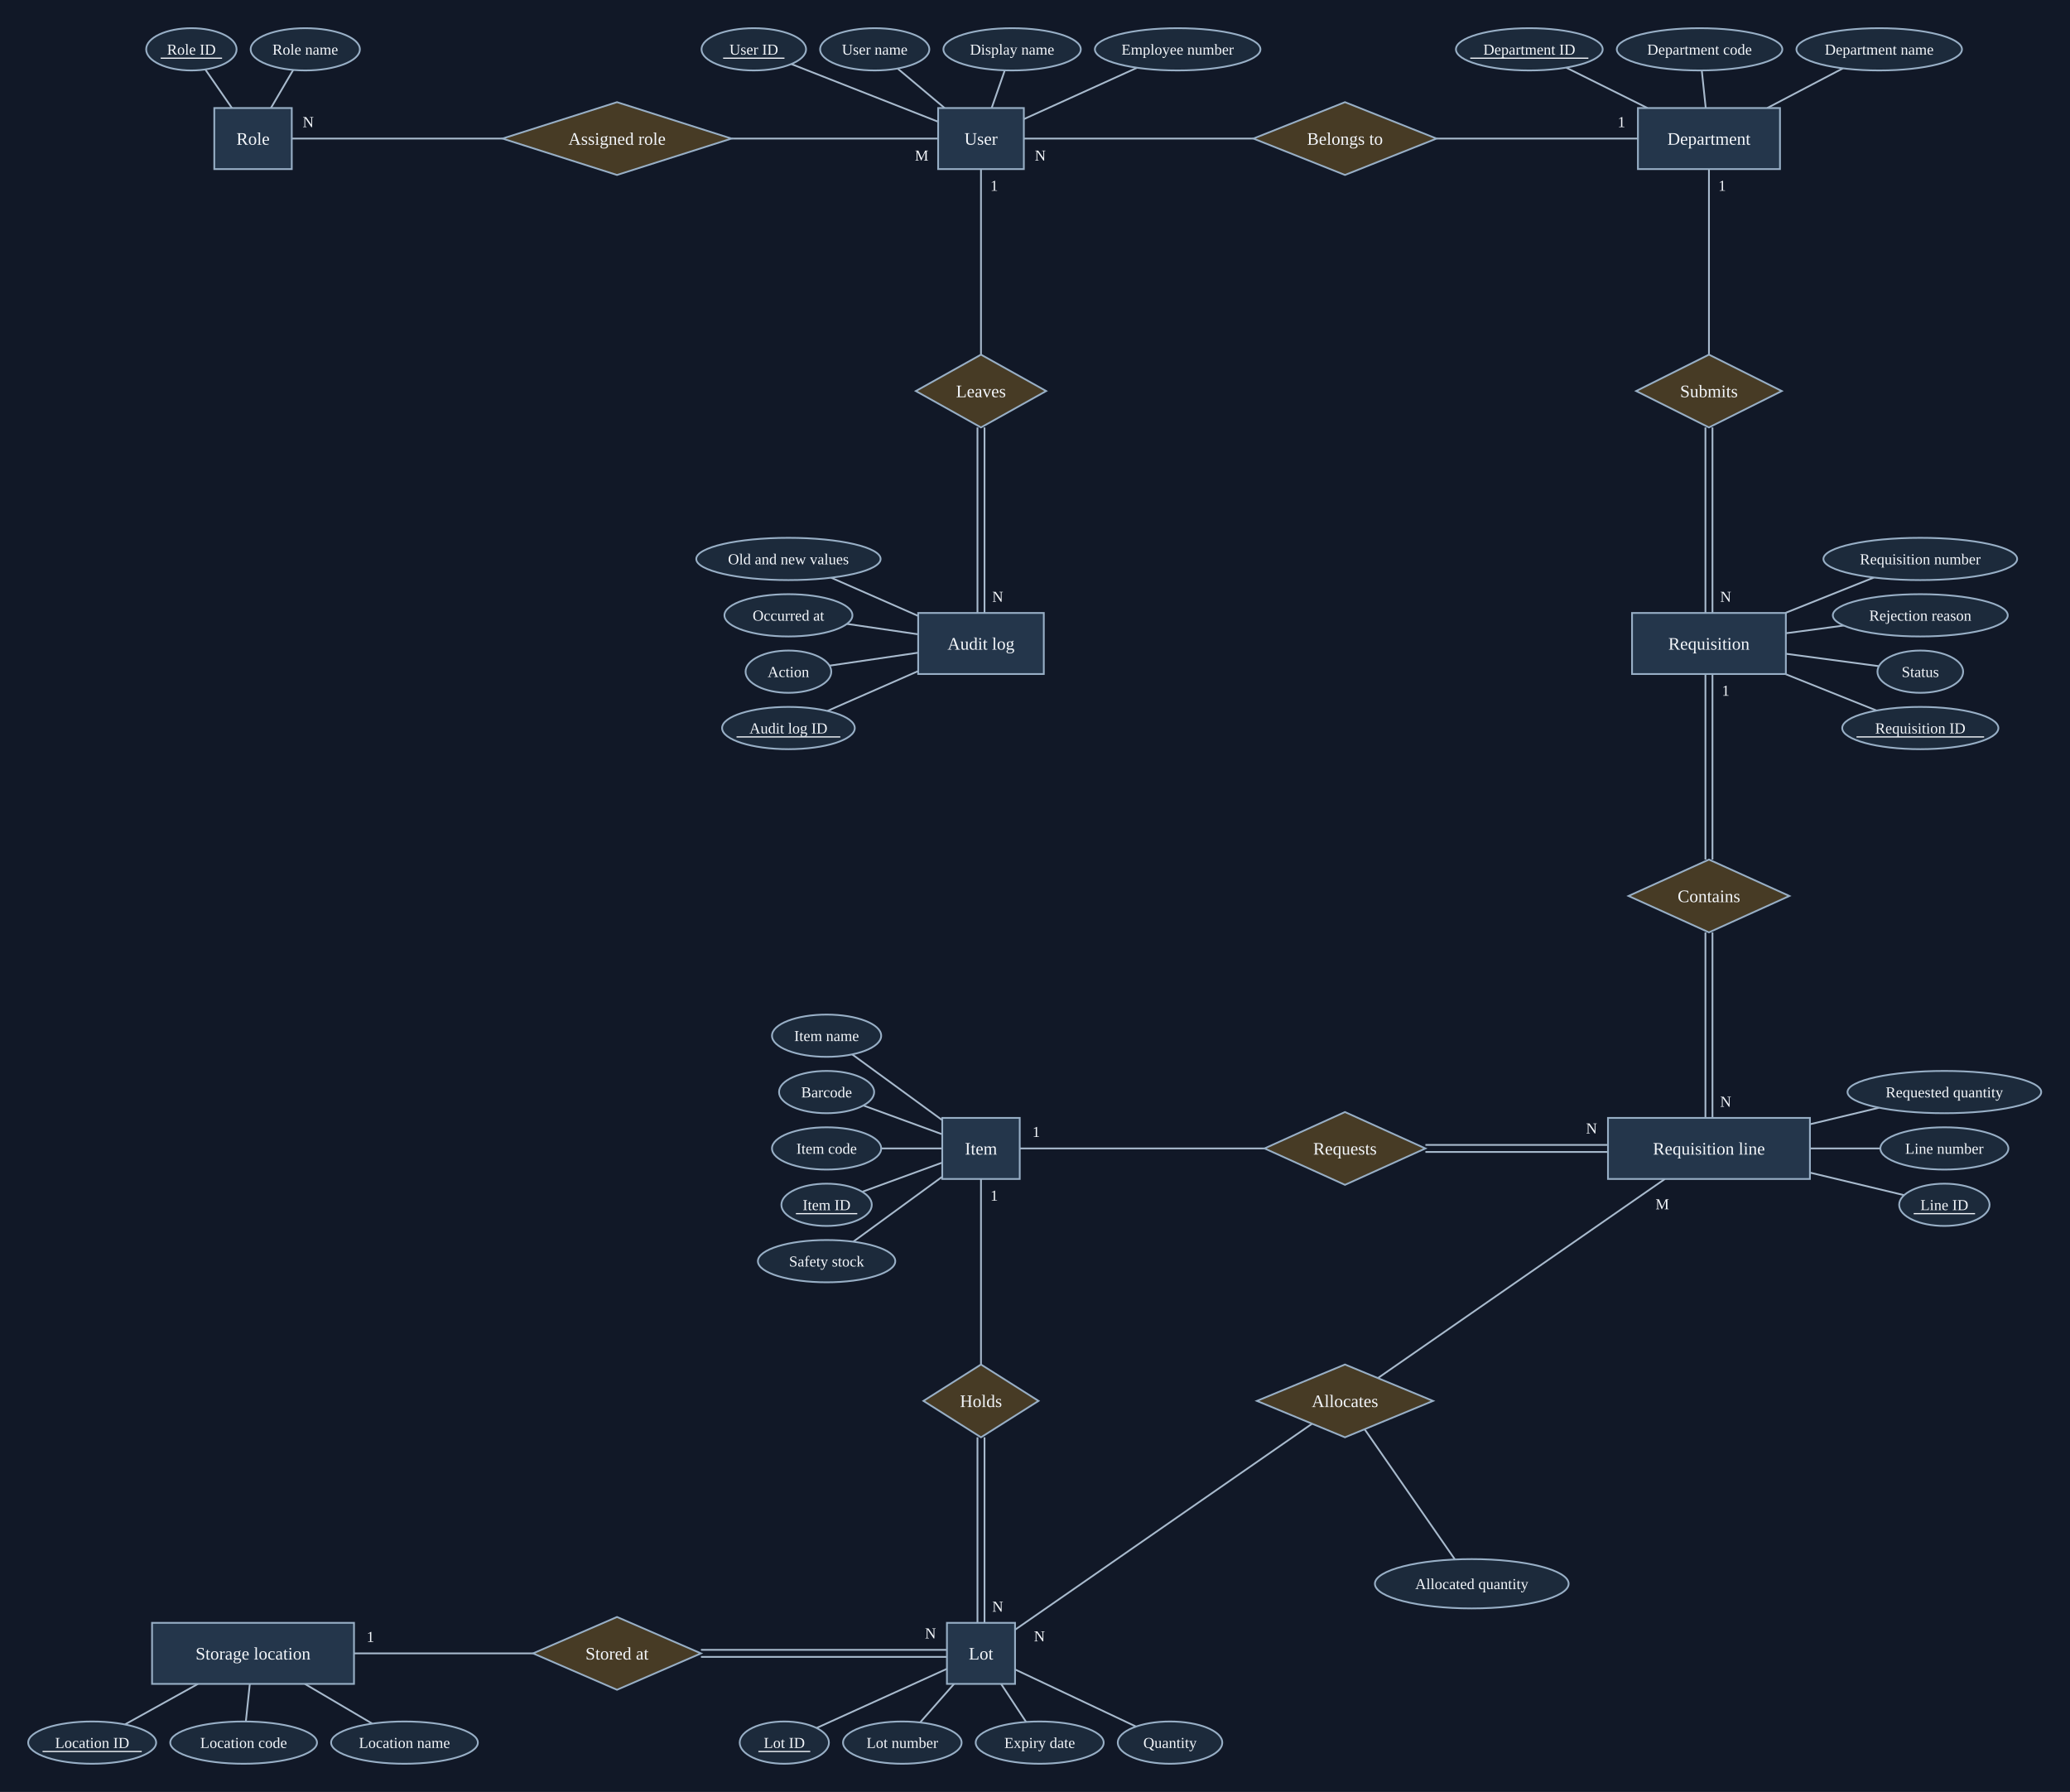
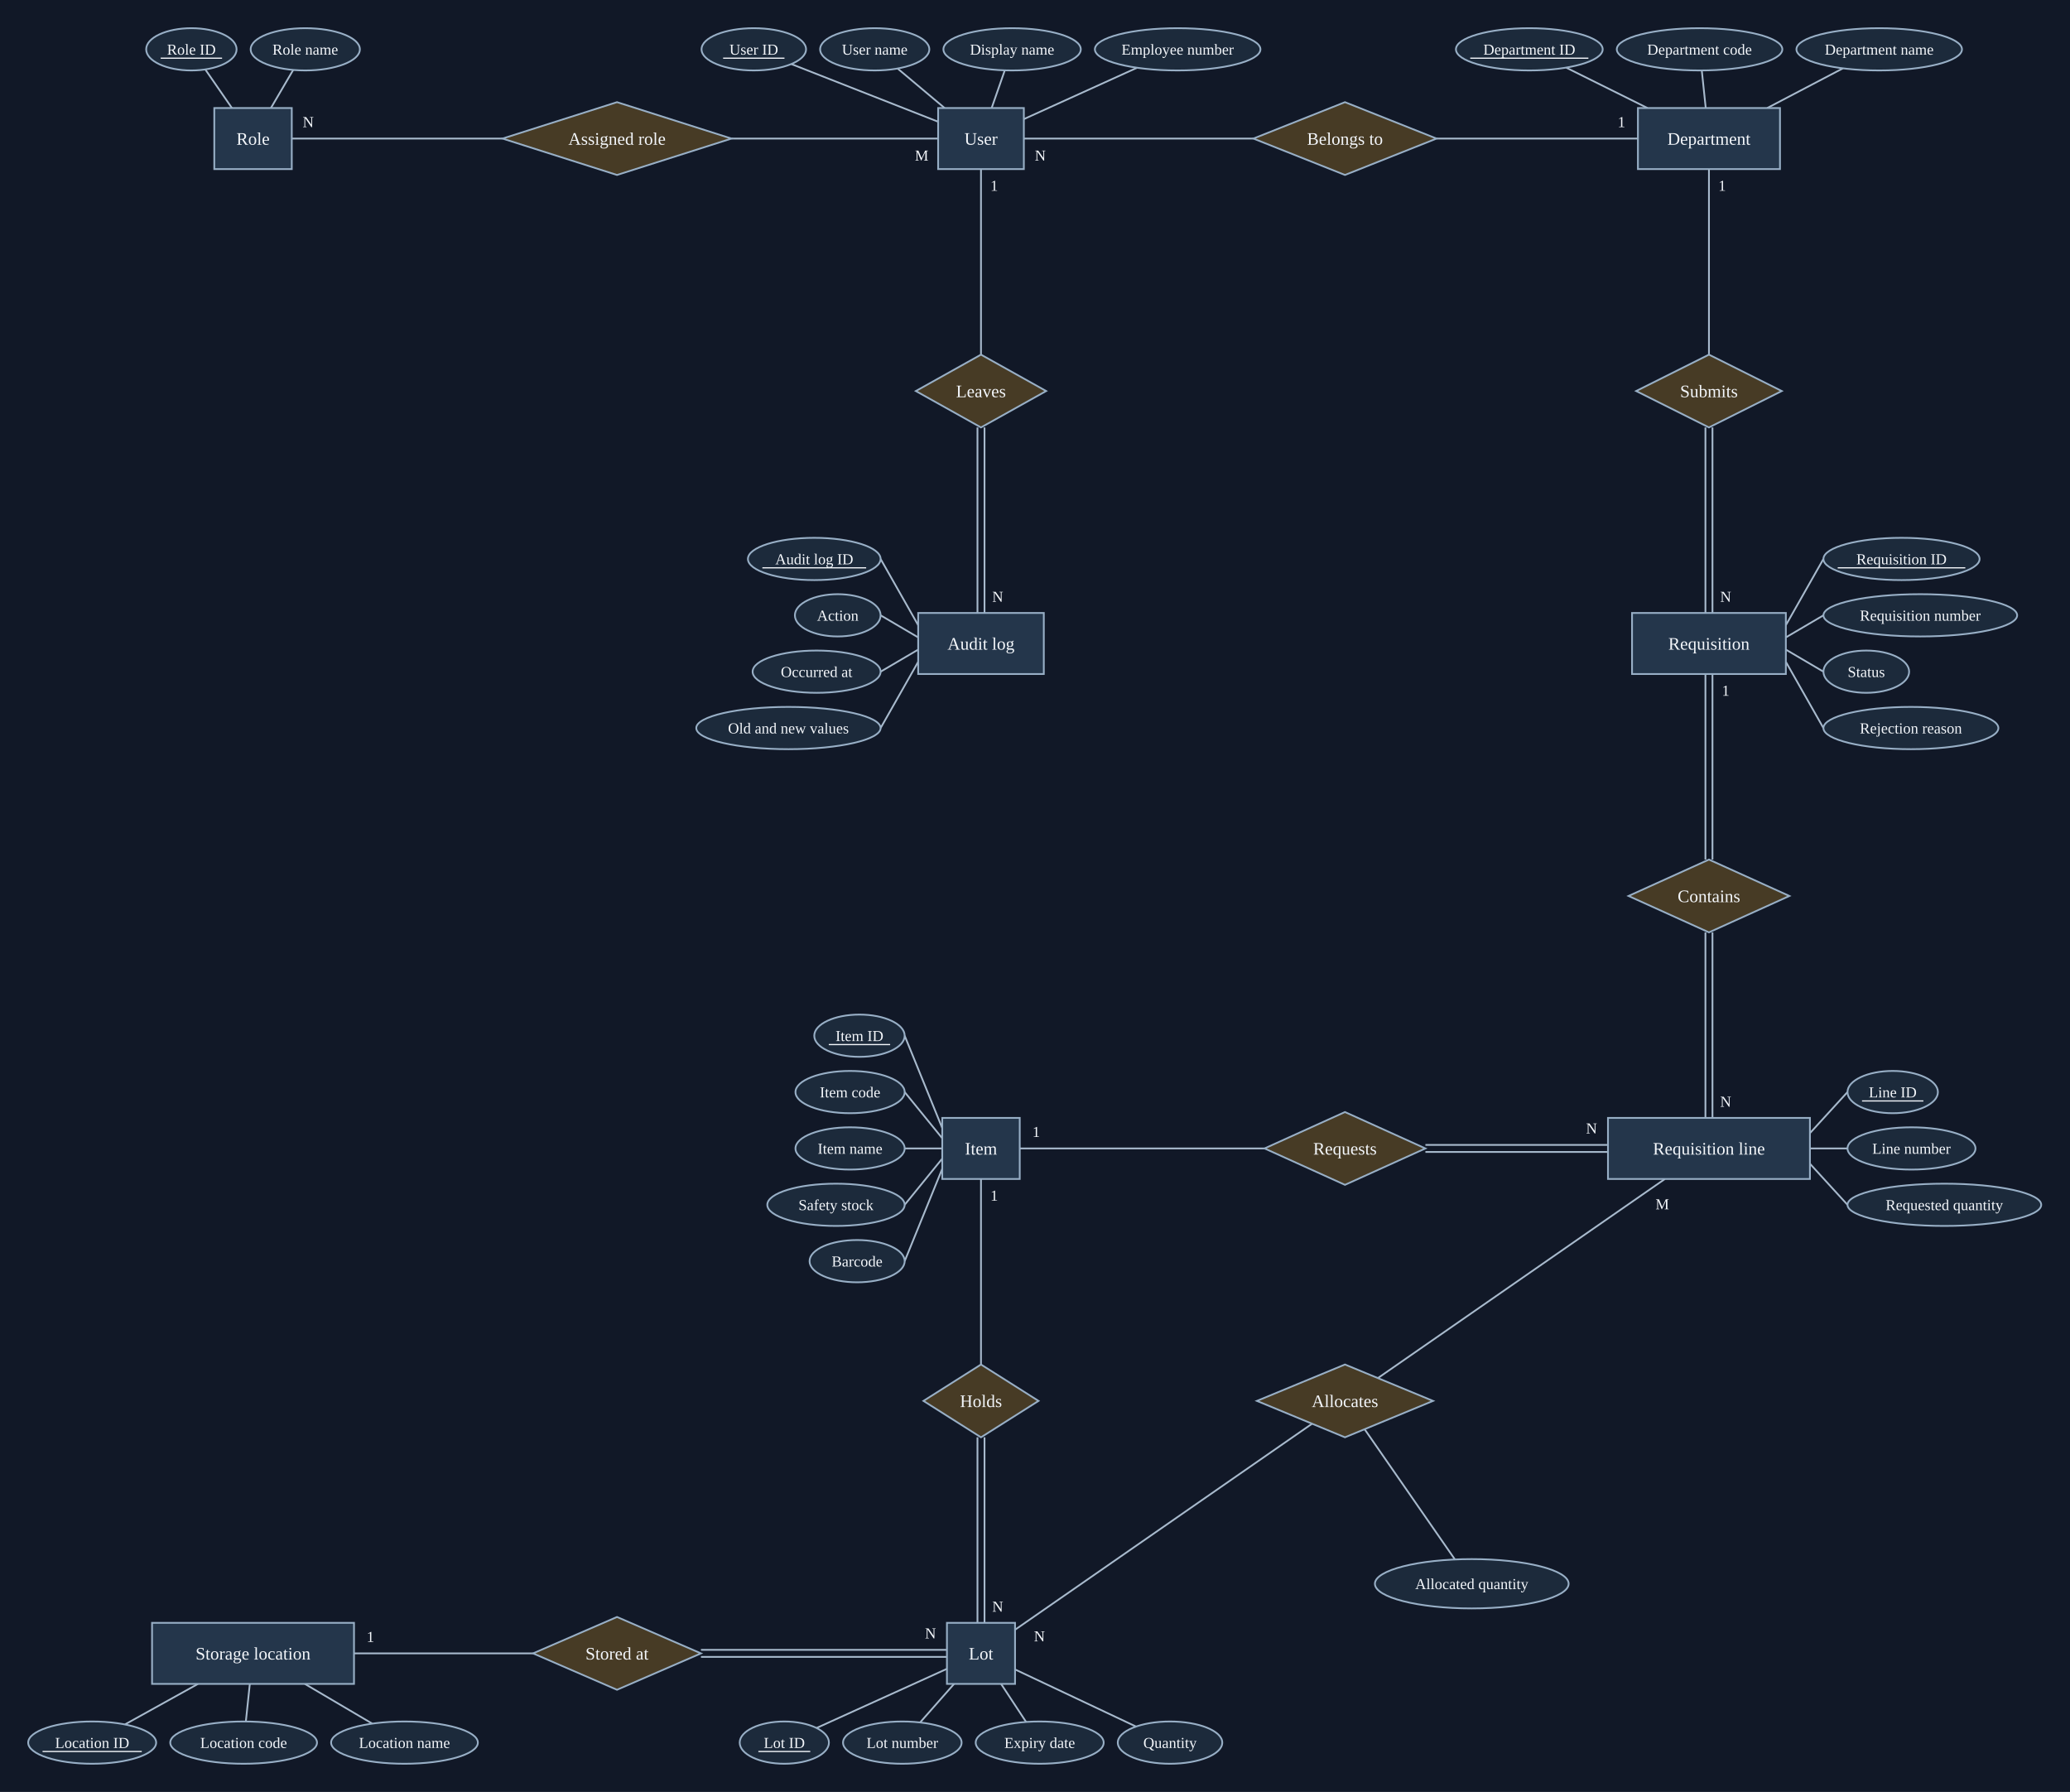
<svg xmlns="http://www.w3.org/2000/svg" width="1763" height="1526" viewBox="0 0 1763 1526" role="img" aria-labelledby="title description">
  <rect x="0" y="0" width="1763" height="1526" fill="#111827" />
  <line data-attribute-line="entity:DEPARTMENT:attribute:DEPARTMENT:DEPARTMENT_ID" x1="1403.158" y1="92" x2="1333.849" y2="57.572" stroke="#a8bacd" stroke-width="1.5" />
  <line data-attribute-line="entity:DEPARTMENT:attribute:DEPARTMENT:DEPARTMENT_CODE" x1="1452.763" y1="92" x2="1449.394" y2="59.994" stroke="#a8bacd" stroke-width="1.5" />
  <line data-attribute-line="entity:DEPARTMENT:attribute:DEPARTMENT:DEPARTMENT_NAME" x1="1505.105" y1="92" x2="1569.626" y2="58.182" stroke="#a8bacd" stroke-width="1.5" />
-   <line data-attribute-line="entity:REQUISITION:attribute:REQUISITION:REQUISITION_NO" x1="1520.5" y1="522" x2="1595.995" y2="491.802" stroke="#a8bacd" stroke-width="1.5" />
-   <line data-attribute-line="entity:REQUISITION:attribute:REQUISITION:REJECTION_REASON" x1="1521" y1="539.267" x2="1570.273" y2="532.697" stroke="#a8bacd" stroke-width="1.5" />
-   <line data-attribute-line="entity:REQUISITION:attribute:REQUISITION:STATUS" x1="1521" y1="556.733" x2="1600.265" y2="567.302" stroke="#a8bacd" stroke-width="1.5" />
-   <line data-attribute-line="entity:REQUISITION:attribute:REQUISITION:REQUISITION_ID" x1="1520.5" y1="574" x2="1598.231" y2="605.092" stroke="#a8bacd" stroke-width="1.5" />
-   <line data-attribute-line="entity:ITEM:attribute:ITEM:ITEM_NAME" x1="802.5" y1="953.909" x2="725.783" y2="897.903" stroke="#a8bacd" stroke-width="1.5" />
-   <line data-attribute-line="entity:ITEM:attribute:ITEM:BARCODE" x1="802.5" y1="965.954" x2="735.297" y2="941.424" stroke="#a8bacd" stroke-width="1.5" />
-   <line data-attribute-line="entity:ITEM:attribute:ITEM:ITEM_CODE" x1="802.5" y1="978" x2="750.5" y2="978" stroke="#a8bacd" stroke-width="1.5" />
-   <line data-attribute-line="entity:ITEM:attribute:ITEM:ITEM_ID" x1="802.5" y1="990.046" x2="734.347" y2="1014.923" stroke="#a8bacd" stroke-width="1.5" />
-   <line data-attribute-line="entity:ITEM:attribute:ITEM:SAFETY_STOCK" x1="802.5" y1="1002.091" x2="726.721" y2="1057.413" stroke="#a8bacd" stroke-width="1.5" />
-   <line data-attribute-line="entity:REQUISITION_LINE:attribute:REQUISITION_LINE:REQUESTED_QUANTITY" x1="1541.5" y1="957.411" x2="1600.429" y2="943.304" stroke="#a8bacd" stroke-width="1.5" />
-   <line data-attribute-line="entity:REQUISITION_LINE:attribute:REQUISITION_LINE:LINE_NO" x1="1541.5" y1="978" x2="1601.5" y2="978" stroke="#a8bacd" stroke-width="1.5" />
-   <line data-attribute-line="entity:REQUISITION_LINE:attribute:REQUISITION_LINE:REQUISITION_LINE_ID" x1="1541.5" y1="998.589" x2="1621.731" y2="1017.796" stroke="#a8bacd" stroke-width="1.5" />
+   <line data-attribute-line="entity:REQUISITION:attribute:REQUISITION:REQUISITION_ID" x1="1521" y1="532.4" x2="1553" y2="476" stroke="#a8bacd" stroke-width="1.5" />
+   <line data-attribute-line="entity:REQUISITION:attribute:REQUISITION:REQUISITION_NO" x1="1521" y1="542.8" x2="1553" y2="524" stroke="#a8bacd" stroke-width="1.5" />
+   <line data-attribute-line="entity:REQUISITION:attribute:REQUISITION:STATUS" x1="1521" y1="553.2" x2="1553" y2="572" stroke="#a8bacd" stroke-width="1.5" />
+   <line data-attribute-line="entity:REQUISITION:attribute:REQUISITION:REJECTION_REASON" x1="1521" y1="563.6" x2="1553" y2="620" stroke="#a8bacd" stroke-width="1.5" />
+   <line data-attribute-line="entity:ITEM:attribute:ITEM:ITEM_ID" x1="802.5" y1="960.667" x2="770.5" y2="882" stroke="#a8bacd" stroke-width="1.5" />
+   <line data-attribute-line="entity:ITEM:attribute:ITEM:ITEM_CODE" x1="802.5" y1="969.333" x2="770.5" y2="930" stroke="#a8bacd" stroke-width="1.5" />
+   <line data-attribute-line="entity:ITEM:attribute:ITEM:ITEM_NAME" x1="802.5" y1="978" x2="770.5" y2="978" stroke="#a8bacd" stroke-width="1.5" />
+   <line data-attribute-line="entity:ITEM:attribute:ITEM:SAFETY_STOCK" x1="802.5" y1="986.667" x2="770.5" y2="1026" stroke="#a8bacd" stroke-width="1.5" />
+   <line data-attribute-line="entity:ITEM:attribute:ITEM:BARCODE" x1="802.5" y1="995.333" x2="770.5" y2="1074" stroke="#a8bacd" stroke-width="1.5" />
+   <line data-attribute-line="entity:REQUISITION_LINE:attribute:REQUISITION_LINE:REQUISITION_LINE_ID" x1="1541.5" y1="965" x2="1573.5" y2="930" stroke="#a8bacd" stroke-width="1.5" />
+   <line data-attribute-line="entity:REQUISITION_LINE:attribute:REQUISITION_LINE:LINE_NO" x1="1541.5" y1="978" x2="1573.5" y2="978" stroke="#a8bacd" stroke-width="1.5" />
+   <line data-attribute-line="entity:REQUISITION_LINE:attribute:REQUISITION_LINE:REQUESTED_QUANTITY" x1="1541.5" y1="991" x2="1573.5" y2="1026" stroke="#a8bacd" stroke-width="1.5" />
  <line data-attribute-line="entity:STOCK_LOT:attribute:STOCK_LOT:STOCK_LOT_ID" x1="806.5" y1="1421.158" x2="695.442" y2="1471.549" stroke="#a8bacd" stroke-width="1.5" />
  <line data-attribute-line="entity:STOCK_LOT:attribute:STOCK_LOT:LOT_NUMBER" x1="812.579" y1="1434" x2="783.639" y2="1466.828" stroke="#a8bacd" stroke-width="1.5" />
  <line data-attribute-line="entity:STOCK_LOT:attribute:STOCK_LOT:EXPIRY_DATE" x1="852.605" y1="1434" x2="873.928" y2="1466.41" stroke="#a8bacd" stroke-width="1.5" />
  <line data-attribute-line="entity:STOCK_LOT:attribute:STOCK_LOT:LOT_QUANTITY" x1="864.5" y1="1421.689" x2="967.545" y2="1470.332" stroke="#a8bacd" stroke-width="1.5" />
  <line data-attribute-line="entity:STORAGE_LOCATION:attribute:STORAGE_LOCATION:LOCATION_ID" x1="168.632" y1="1434" x2="106.38" y2="1468.534" stroke="#a8bacd" stroke-width="1.5" />
  <line data-attribute-line="entity:STORAGE_LOCATION:attribute:STORAGE_LOCATION:LOCATION_CODE" x1="212.763" y1="1434" x2="209.394" y2="1466.008" stroke="#a8bacd" stroke-width="1.5" />
  <line data-attribute-line="entity:STORAGE_LOCATION:attribute:STORAGE_LOCATION:LOCATION_NAME" x1="259.632" y1="1434" x2="317.051" y2="1467.829" stroke="#a8bacd" stroke-width="1.5" />
  <line data-attribute-line="entity:USER:attribute:USER:USER_ID" x1="799" y1="103.664" x2="673.926" y2="54.539" stroke="#a8bacd" stroke-width="1.5" />
  <line data-attribute-line="entity:USER:attribute:USER:USER_NAME" x1="804.539" y1="92" x2="764.466" y2="58.347" stroke="#a8bacd" stroke-width="1.5" />
  <line data-attribute-line="entity:USER:attribute:USER:DISPLAY_NAME" x1="844.566" y1="92" x2="855.759" y2="59.897" stroke="#a8bacd" stroke-width="1.5" />
  <line data-attribute-line="entity:USER:attribute:USER:EMPLOYEE_NO" x1="872" y1="101.439" x2="968.427" y2="57.687" stroke="#a8bacd" stroke-width="1.5" />
  <line data-attribute-line="entity:ROLE:attribute:ROLE:ROLE_ID" x1="197.539" y1="92" x2="174.832" y2="59.129" stroke="#a8bacd" stroke-width="1.5" />
  <line data-attribute-line="entity:ROLE:attribute:ROLE:ROLE_NAME" x1="230.724" y1="92" x2="249.721" y2="59.555" stroke="#a8bacd" stroke-width="1.5" />
-   <line data-attribute-line="entity:AUDIT_LOG:attribute:AUDIT_LOG:VALUES" x1="782" y1="524.512" x2="707.842" y2="491.955" stroke="#a8bacd" stroke-width="1.5" />
-   <line data-attribute-line="entity:AUDIT_LOG:attribute:AUDIT_LOG:OCCURRED_AT" x1="782" y1="540.171" x2="721.328" y2="531.292" stroke="#a8bacd" stroke-width="1.5" />
-   <line data-attribute-line="entity:AUDIT_LOG:attribute:AUDIT_LOG:ACTION" x1="782" y1="555.829" x2="706.492" y2="566.879" stroke="#a8bacd" stroke-width="1.5" />
-   <line data-attribute-line="entity:AUDIT_LOG:attribute:AUDIT_LOG:AUDIT_LOG_ID" x1="782" y1="571.488" x2="704.684" y2="605.432" stroke="#a8bacd" stroke-width="1.5" />
+   <line data-attribute-line="entity:AUDIT_LOG:attribute:AUDIT_LOG:AUDIT_LOG_ID" x1="782" y1="532.4" x2="750" y2="476" stroke="#a8bacd" stroke-width="1.5" />
+   <line data-attribute-line="entity:AUDIT_LOG:attribute:AUDIT_LOG:ACTION" x1="782" y1="542.8" x2="750" y2="524" stroke="#a8bacd" stroke-width="1.5" />
+   <line data-attribute-line="entity:AUDIT_LOG:attribute:AUDIT_LOG:OCCURRED_AT" x1="782" y1="553.2" x2="750" y2="572" stroke="#a8bacd" stroke-width="1.5" />
+   <line data-attribute-line="entity:AUDIT_LOG:attribute:AUDIT_LOG:VALUES" x1="782" y1="563.6" x2="750" y2="620" stroke="#a8bacd" stroke-width="1.5" />
  <line data-attribute-line="relationship:ALLOCATES:attribute:ALLOCATES:ALLOCATED_QUANTITY" x1="1162.21" y1="1217.093" x2="1239.153" y2="1328.035" stroke="#a8bacd" stroke-width="1.5" />
  <line data-connection="SUBMITS:DEPARTMENT" x1="1455.5" y1="144" x2="1455.5" y2="302" stroke="#a8bacd" stroke-width="1.5" />
  <line data-connection="SUBMITS:REQUISITION" x1="1452.5" y1="522" x2="1452.5" y2="364" stroke="#a8bacd" stroke-width="1.5" />
  <line data-connection="SUBMITS:REQUISITION" x1="1458.5" y1="522" x2="1458.5" y2="364" stroke="#a8bacd" stroke-width="1.5" />
  <line data-connection="CONTAINS:REQUISITION" x1="1458.5" y1="574" x2="1458.5" y2="732" stroke="#a8bacd" stroke-width="1.5" />
  <line data-connection="CONTAINS:REQUISITION" x1="1452.5" y1="574" x2="1452.5" y2="732" stroke="#a8bacd" stroke-width="1.5" />
  <line data-connection="CONTAINS:REQUISITION_LINE" x1="1452.5" y1="952" x2="1452.5" y2="794" stroke="#a8bacd" stroke-width="1.5" />
  <line data-connection="CONTAINS:REQUISITION_LINE" x1="1458.5" y1="952" x2="1458.5" y2="794" stroke="#a8bacd" stroke-width="1.5" />
  <line data-connection="REQUESTS:REQUISITION_LINE" x1="1369.5" y1="981" x2="1214" y2="981" stroke="#a8bacd" stroke-width="1.5" />
  <line data-connection="REQUESTS:REQUISITION_LINE" x1="1369.5" y1="975" x2="1214" y2="975" stroke="#a8bacd" stroke-width="1.5" />
  <line data-connection="REQUESTS:ITEM" x1="868.5" y1="978" x2="1077" y2="978" stroke="#a8bacd" stroke-width="1.5" />
  <line data-connection="HOLDS:ITEM" x1="835.5" y1="1004" x2="835.5" y2="1162" stroke="#a8bacd" stroke-width="1.5" />
  <line data-connection="HOLDS:STOCK_LOT" x1="832.5" y1="1382" x2="832.5" y2="1224" stroke="#a8bacd" stroke-width="1.5" />
  <line data-connection="HOLDS:STOCK_LOT" x1="838.5" y1="1382" x2="838.5" y2="1224" stroke="#a8bacd" stroke-width="1.5" />
  <line data-connection="ALLOCATES:REQUISITION_LINE" x1="1418.01" y1="1004" x2="1173.51" y2="1173.58" stroke="#a8bacd" stroke-width="1.5" />
  <line data-connection="ALLOCATES:STOCK_LOT" x1="864.5" y1="1387.89" x2="1117.49" y2="1212.42" stroke="#a8bacd" stroke-width="1.5" />
  <line data-connection="STORED_AT:STOCK_LOT" x1="806.5" y1="1411" x2="597" y2="1411" stroke="#a8bacd" stroke-width="1.5" />
  <line data-connection="STORED_AT:STOCK_LOT" x1="806.5" y1="1405" x2="597" y2="1405" stroke="#a8bacd" stroke-width="1.5" />
  <line data-connection="STORED_AT:STORAGE_LOCATION" x1="301.5" y1="1408" x2="454" y2="1408" stroke="#a8bacd" stroke-width="1.5" />
  <line data-connection="BELONGS:DEPARTMENT" x1="1395" y1="118" x2="1223.5" y2="118" stroke="#a8bacd" stroke-width="1.5" />
  <line data-connection="BELONGS:USER" x1="872" y1="118" x2="1067.5" y2="118" stroke="#a8bacd" stroke-width="1.5" />
  <line data-connection="ASSIGNS:USER" x1="799" y1="118" x2="623" y2="118" stroke="#a8bacd" stroke-width="1.5" />
  <line data-connection="ASSIGNS:ROLE" x1="248.5" y1="118" x2="428" y2="118" stroke="#a8bacd" stroke-width="1.5" />
  <line data-connection="LEAVES:USER" x1="835.5" y1="144" x2="835.5" y2="302" stroke="#a8bacd" stroke-width="1.5" />
  <line data-connection="LEAVES:AUDIT_LOG" x1="832.5" y1="522" x2="832.5" y2="364" stroke="#a8bacd" stroke-width="1.5" />
  <line data-connection="LEAVES:AUDIT_LOG" x1="838.5" y1="522" x2="838.5" y2="364" stroke="#a8bacd" stroke-width="1.5" />
  <rect data-cardinality-label="label:SUBMITS:DEPARTMENT" x="1460.25" y="148.5" width="13" height="19" fill="#111827" />
  <text x="1466.75" y="162.5" text-anchor="middle" font-size="13" fill="#f4f7fb">1</text>
  <rect data-cardinality-label="label:SUBMITS:REQUISITION" x="1463.25" y="498.5" width="13" height="19" fill="#111827" />
  <text x="1469.75" y="512.5" text-anchor="middle" font-size="13" fill="#f4f7fb">N</text>
  <rect data-cardinality-label="label:CONTAINS:REQUISITION" x="1463.25" y="578.5" width="13" height="19" fill="#111827" />
  <text x="1469.75" y="592.5" text-anchor="middle" font-size="13" fill="#f4f7fb">1</text>
  <rect data-cardinality-label="label:CONTAINS:REQUISITION_LINE" x="1463.25" y="928.5" width="13" height="19" fill="#111827" />
  <text x="1469.75" y="942.5" text-anchor="middle" font-size="13" fill="#f4f7fb">N</text>
  <rect data-cardinality-label="label:REQUESTS:REQUISITION_LINE" x="1349" y="951.25" width="13" height="19" fill="#111827" />
  <text x="1355.5" y="965.25" text-anchor="middle" font-size="13" fill="#f4f7fb">N</text>
  <rect data-cardinality-label="label:REQUESTS:ITEM" x="876" y="954.25" width="13" height="19" fill="#111827" />
  <text x="882.5" y="968.25" text-anchor="middle" font-size="13" fill="#f4f7fb">1</text>
  <rect data-cardinality-label="label:HOLDS:ITEM" x="840.25" y="1008.5" width="13" height="19" fill="#111827" />
  <text x="846.75" y="1022.5" text-anchor="middle" font-size="13" fill="#f4f7fb">1</text>
  <rect data-cardinality-label="label:HOLDS:STOCK_LOT" x="843.25" y="1358.5" width="13" height="19" fill="#111827" />
  <text x="849.75" y="1372.5" text-anchor="middle" font-size="13" fill="#f4f7fb">N</text>
  <rect data-cardinality-label="label:ALLOCATES:REQUISITION_LINE" x="1409.275" y="1015.84" width="13" height="19" fill="#111827" />
  <text x="1415.775" y="1029.84" text-anchor="middle" font-size="13" fill="#f4f7fb">M</text>
  <rect data-cardinality-label="label:ALLOCATES:STOCK_LOT" x="878.771" y="1383.77" width="13" height="19" fill="#111827" />
  <text x="885.271" y="1397.77" text-anchor="middle" font-size="13" fill="#f4f7fb">N</text>
  <rect data-cardinality-label="label:STORED_AT:STOCK_LOT" x="786" y="1381.25" width="13" height="19" fill="#111827" />
  <text x="792.5" y="1395.25" text-anchor="middle" font-size="13" fill="#f4f7fb">N</text>
  <rect data-cardinality-label="label:STORED_AT:STORAGE_LOCATION" x="309" y="1384.25" width="13" height="19" fill="#111827" />
  <text x="315.5" y="1398.25" text-anchor="middle" font-size="13" fill="#f4f7fb">1</text>
  <rect data-cardinality-label="label:BELONGS:DEPARTMENT" x="1374.5" y="94.25" width="13" height="19" fill="#111827" />
  <text x="1381" y="108.25" text-anchor="middle" font-size="13" fill="#f4f7fb">1</text>
  <rect data-cardinality-label="label:BELONGS:USER" x="879.5" y="122.75" width="13" height="19" fill="#111827" />
  <text x="886" y="136.75" text-anchor="middle" font-size="13" fill="#f4f7fb">N</text>
  <rect data-cardinality-label="label:ASSIGNS:USER" x="778.5" y="122.75" width="13" height="19" fill="#111827" />
  <text x="785" y="136.75" text-anchor="middle" font-size="13" fill="#f4f7fb">M</text>
  <rect data-cardinality-label="label:ASSIGNS:ROLE" x="256" y="94.25" width="13" height="19" fill="#111827" />
  <text x="262.5" y="108.25" text-anchor="middle" font-size="13" fill="#f4f7fb">N</text>
  <rect data-cardinality-label="label:LEAVES:USER" x="840.25" y="148.5" width="13" height="19" fill="#111827" />
  <text x="846.75" y="162.5" text-anchor="middle" font-size="13" fill="#f4f7fb">1</text>
  <rect data-cardinality-label="label:LEAVES:AUDIT_LOG" x="843.25" y="498.5" width="13" height="19" fill="#111827" />
  <text x="849.75" y="512.5" text-anchor="middle" font-size="13" fill="#f4f7fb">N</text>
  <rect data-element="entity:DEPARTMENT" x="1395" y="92" width="121" height="52" fill="#24364b" stroke="#98afc6" stroke-width="1.5" />
  <text x="1455.5" y="123.25" text-anchor="middle" font-size="15" fill="#f4f7fb">Department</text>
  <ellipse data-element="attribute:DEPARTMENT:DEPARTMENT_ID" cx="1302.5" cy="42" rx="62.5" ry="18" fill="#1c2a3b" stroke="#98afc6" stroke-width="1.5" />
  <text x="1302.5" y="46.55" text-anchor="middle" font-size="13" fill="#f4f7fb">Department ID</text>
  <line data-primary-key="attribute:DEPARTMENT:DEPARTMENT_ID" x1="1252.19" y1="49.55" x2="1352.81" y2="49.55" stroke="#f4f7fb" stroke-width="1" />
  <ellipse data-element="attribute:DEPARTMENT:DEPARTMENT_CODE" cx="1447.5" cy="42" rx="70.5" ry="18" fill="#1c2a3b" stroke="#98afc6" stroke-width="1.5" />
  <text x="1447.5" y="46.55" text-anchor="middle" font-size="13" fill="#f4f7fb">Department code</text>
  <ellipse data-element="attribute:DEPARTMENT:DEPARTMENT_NAME" cx="1600.5" cy="42" rx="70.5" ry="18" fill="#1c2a3b" stroke="#98afc6" stroke-width="1.5" />
  <text x="1600.5" y="46.55" text-anchor="middle" font-size="13" fill="#f4f7fb">Department name</text>
  <rect data-element="entity:REQUISITION" x="1390" y="522" width="131" height="52" fill="#24364b" stroke="#98afc6" stroke-width="1.5" />
  <text x="1455.5" y="553.25" text-anchor="middle" font-size="15" fill="#f4f7fb">Requisition</text>
-   <ellipse data-element="attribute:REQUISITION:REQUISITION_NO" cx="1635.5" cy="476" rx="82.5" ry="18" fill="#1c2a3b" stroke="#98afc6" stroke-width="1.5" />
-   <text x="1635.5" y="480.55" text-anchor="middle" font-size="13" fill="#f4f7fb">Requisition number</text>
-   <ellipse data-element="attribute:REQUISITION:REJECTION_REASON" cx="1635.5" cy="524" rx="74.5" ry="18" fill="#1c2a3b" stroke="#98afc6" stroke-width="1.5" />
-   <text x="1635.5" y="528.55" text-anchor="middle" font-size="13" fill="#f4f7fb">Rejection reason</text>
-   <ellipse data-element="attribute:REQUISITION:STATUS" cx="1635.5" cy="572" rx="36.5" ry="18" fill="#1c2a3b" stroke="#98afc6" stroke-width="1.5" />
-   <text x="1635.5" y="576.55" text-anchor="middle" font-size="13" fill="#f4f7fb">Status</text>
-   <ellipse data-element="attribute:REQUISITION:REQUISITION_ID" cx="1635.5" cy="620" rx="66.5" ry="18" fill="#1c2a3b" stroke="#98afc6" stroke-width="1.5" />
-   <text x="1635.5" y="624.55" text-anchor="middle" font-size="13" fill="#f4f7fb">Requisition ID</text>
-   <line data-primary-key="attribute:REQUISITION:REQUISITION_ID" x1="1581.16" y1="627.55" x2="1689.84" y2="627.55" stroke="#f4f7fb" stroke-width="1" />
+   <ellipse data-element="attribute:REQUISITION:REQUISITION_ID" cx="1619.5" cy="476" rx="66.5" ry="18" fill="#1c2a3b" stroke="#98afc6" stroke-width="1.5" />
+   <text x="1619.5" y="480.55" text-anchor="middle" font-size="13" fill="#f4f7fb">Requisition ID</text>
+   <line data-primary-key="attribute:REQUISITION:REQUISITION_ID" x1="1565.16" y1="483.55" x2="1673.84" y2="483.55" stroke="#f4f7fb" stroke-width="1" />
+   <ellipse data-element="attribute:REQUISITION:REQUISITION_NO" cx="1635.5" cy="524" rx="82.5" ry="18" fill="#1c2a3b" stroke="#98afc6" stroke-width="1.5" />
+   <text x="1635.5" y="528.55" text-anchor="middle" font-size="13" fill="#f4f7fb">Requisition number</text>
+   <ellipse data-element="attribute:REQUISITION:STATUS" cx="1589.5" cy="572" rx="36.5" ry="18" fill="#1c2a3b" stroke="#98afc6" stroke-width="1.5" />
+   <text x="1589.5" y="576.55" text-anchor="middle" font-size="13" fill="#f4f7fb">Status</text>
+   <ellipse data-element="attribute:REQUISITION:REJECTION_REASON" cx="1627.5" cy="620" rx="74.5" ry="18" fill="#1c2a3b" stroke="#98afc6" stroke-width="1.5" />
+   <text x="1627.5" y="624.55" text-anchor="middle" font-size="13" fill="#f4f7fb">Rejection reason</text>
  <rect data-element="entity:ITEM" x="802.5" y="952" width="66" height="52" fill="#24364b" stroke="#98afc6" stroke-width="1.5" />
  <text x="835.5" y="983.25" text-anchor="middle" font-size="15" fill="#f4f7fb">Item</text>
-   <ellipse data-element="attribute:ITEM:ITEM_NAME" cx="704" cy="882" rx="46.5" ry="18" fill="#1c2a3b" stroke="#98afc6" stroke-width="1.5" />
-   <text x="704" y="886.55" text-anchor="middle" font-size="13" fill="#f4f7fb">Item name</text>
-   <ellipse data-element="attribute:ITEM:BARCODE" cx="704" cy="930" rx="40.5" ry="18" fill="#1c2a3b" stroke="#98afc6" stroke-width="1.5" />
-   <text x="704" y="934.55" text-anchor="middle" font-size="13" fill="#f4f7fb">Barcode</text>
-   <ellipse data-element="attribute:ITEM:ITEM_CODE" cx="704" cy="978" rx="46.5" ry="18" fill="#1c2a3b" stroke="#98afc6" stroke-width="1.5" />
-   <text x="704" y="982.55" text-anchor="middle" font-size="13" fill="#f4f7fb">Item code</text>
-   <ellipse data-element="attribute:ITEM:ITEM_ID" cx="704" cy="1026" rx="38.5" ry="18" fill="#1c2a3b" stroke="#98afc6" stroke-width="1.5" />
-   <text x="704" y="1030.55" text-anchor="middle" font-size="13" fill="#f4f7fb">Item ID</text>
-   <line data-primary-key="attribute:ITEM:ITEM_ID" x1="677.87" y1="1033.55" x2="730.13" y2="1033.55" stroke="#f4f7fb" stroke-width="1" />
-   <ellipse data-element="attribute:ITEM:SAFETY_STOCK" cx="704" cy="1074" rx="58.5" ry="18" fill="#1c2a3b" stroke="#98afc6" stroke-width="1.5" />
-   <text x="704" y="1078.55" text-anchor="middle" font-size="13" fill="#f4f7fb">Safety stock</text>
+   <ellipse data-element="attribute:ITEM:ITEM_ID" cx="732" cy="882" rx="38.5" ry="18" fill="#1c2a3b" stroke="#98afc6" stroke-width="1.5" />
+   <text x="732" y="886.55" text-anchor="middle" font-size="13" fill="#f4f7fb">Item ID</text>
+   <line data-primary-key="attribute:ITEM:ITEM_ID" x1="705.87" y1="889.55" x2="758.13" y2="889.55" stroke="#f4f7fb" stroke-width="1" />
+   <ellipse data-element="attribute:ITEM:ITEM_CODE" cx="724" cy="930" rx="46.5" ry="18" fill="#1c2a3b" stroke="#98afc6" stroke-width="1.5" />
+   <text x="724" y="934.55" text-anchor="middle" font-size="13" fill="#f4f7fb">Item code</text>
+   <ellipse data-element="attribute:ITEM:ITEM_NAME" cx="724" cy="978" rx="46.5" ry="18" fill="#1c2a3b" stroke="#98afc6" stroke-width="1.5" />
+   <text x="724" y="982.55" text-anchor="middle" font-size="13" fill="#f4f7fb">Item name</text>
+   <ellipse data-element="attribute:ITEM:SAFETY_STOCK" cx="712" cy="1026" rx="58.5" ry="18" fill="#1c2a3b" stroke="#98afc6" stroke-width="1.5" />
+   <text x="712" y="1030.55" text-anchor="middle" font-size="13" fill="#f4f7fb">Safety stock</text>
+   <ellipse data-element="attribute:ITEM:BARCODE" cx="730" cy="1074" rx="40.5" ry="18" fill="#1c2a3b" stroke="#98afc6" stroke-width="1.5" />
+   <text x="730" y="1078.55" text-anchor="middle" font-size="13" fill="#f4f7fb">Barcode</text>
  <rect data-element="entity:REQUISITION_LINE" x="1369.5" y="952" width="172" height="52" fill="#24364b" stroke="#98afc6" stroke-width="1.5" />
  <text x="1455.5" y="983.25" text-anchor="middle" font-size="15" fill="#f4f7fb">Requisition line</text>
-   <ellipse data-element="attribute:REQUISITION_LINE:REQUESTED_QUANTITY" cx="1656" cy="930" rx="82.5" ry="18" fill="#1c2a3b" stroke="#98afc6" stroke-width="1.5" />
-   <text x="1656" y="934.55" text-anchor="middle" font-size="13" fill="#f4f7fb">Requested quantity</text>
-   <ellipse data-element="attribute:REQUISITION_LINE:LINE_NO" cx="1656" cy="978" rx="54.5" ry="18" fill="#1c2a3b" stroke="#98afc6" stroke-width="1.5" />
-   <text x="1656" y="982.55" text-anchor="middle" font-size="13" fill="#f4f7fb">Line number</text>
-   <ellipse data-element="attribute:REQUISITION_LINE:REQUISITION_LINE_ID" cx="1656" cy="1026" rx="38.5" ry="18" fill="#1c2a3b" stroke="#98afc6" stroke-width="1.5" />
-   <text x="1656" y="1030.55" text-anchor="middle" font-size="13" fill="#f4f7fb">Line ID</text>
-   <line data-primary-key="attribute:REQUISITION_LINE:REQUISITION_LINE_ID" x1="1629.87" y1="1033.55" x2="1682.13" y2="1033.55" stroke="#f4f7fb" stroke-width="1" />
+   <ellipse data-element="attribute:REQUISITION_LINE:REQUISITION_LINE_ID" cx="1612" cy="930" rx="38.5" ry="18" fill="#1c2a3b" stroke="#98afc6" stroke-width="1.5" />
+   <text x="1612" y="934.55" text-anchor="middle" font-size="13" fill="#f4f7fb">Line ID</text>
+   <line data-primary-key="attribute:REQUISITION_LINE:REQUISITION_LINE_ID" x1="1585.87" y1="937.55" x2="1638.13" y2="937.55" stroke="#f4f7fb" stroke-width="1" />
+   <ellipse data-element="attribute:REQUISITION_LINE:LINE_NO" cx="1628" cy="978" rx="54.5" ry="18" fill="#1c2a3b" stroke="#98afc6" stroke-width="1.5" />
+   <text x="1628" y="982.55" text-anchor="middle" font-size="13" fill="#f4f7fb">Line number</text>
+   <ellipse data-element="attribute:REQUISITION_LINE:REQUESTED_QUANTITY" cx="1656" cy="1026" rx="82.5" ry="18" fill="#1c2a3b" stroke="#98afc6" stroke-width="1.5" />
+   <text x="1656" y="1030.55" text-anchor="middle" font-size="13" fill="#f4f7fb">Requested quantity</text>
  <rect data-element="entity:STOCK_LOT" x="806.5" y="1382" width="58" height="52" fill="#24364b" stroke="#98afc6" stroke-width="1.5" />
  <text x="835.5" y="1413.25" text-anchor="middle" font-size="15" fill="#f4f7fb">Lot</text>
  <ellipse data-element="attribute:STOCK_LOT:STOCK_LOT_ID" cx="668" cy="1484" rx="38" ry="18" fill="#1c2a3b" stroke="#98afc6" stroke-width="1.5" />
  <text x="668" y="1488.55" text-anchor="middle" font-size="13" fill="#f4f7fb">Lot ID</text>
  <line data-primary-key="attribute:STOCK_LOT:STOCK_LOT_ID" x1="645.9" y1="1491.55" x2="690.1" y2="1491.55" stroke="#f4f7fb" stroke-width="1" />
  <ellipse data-element="attribute:STOCK_LOT:LOT_NUMBER" cx="768.5" cy="1484" rx="50.5" ry="18" fill="#1c2a3b" stroke="#98afc6" stroke-width="1.5" />
  <text x="768.5" y="1488.55" text-anchor="middle" font-size="13" fill="#f4f7fb">Lot number</text>
  <ellipse data-element="attribute:STOCK_LOT:EXPIRY_DATE" cx="885.5" cy="1484" rx="54.5" ry="18" fill="#1c2a3b" stroke="#98afc6" stroke-width="1.5" />
  <text x="885.5" y="1488.55" text-anchor="middle" font-size="13" fill="#f4f7fb">Expiry date</text>
  <ellipse data-element="attribute:STOCK_LOT:LOT_QUANTITY" cx="996.5" cy="1484" rx="44.5" ry="18" fill="#1c2a3b" stroke="#98afc6" stroke-width="1.5" />
  <text x="996.5" y="1488.55" text-anchor="middle" font-size="13" fill="#f4f7fb">Quantity</text>
  <rect data-element="entity:STORAGE_LOCATION" x="129.5" y="1382" width="172" height="52" fill="#24364b" stroke="#98afc6" stroke-width="1.5" />
  <text x="215.5" y="1413.25" text-anchor="middle" font-size="15" fill="#f4f7fb">Storage location</text>
  <ellipse data-element="attribute:STORAGE_LOCATION:LOCATION_ID" cx="78.5" cy="1484" rx="54.5" ry="18" fill="#1c2a3b" stroke="#98afc6" stroke-width="1.5" />
  <text x="78.5" y="1488.55" text-anchor="middle" font-size="13" fill="#f4f7fb">Location ID</text>
  <line data-primary-key="attribute:STORAGE_LOCATION:LOCATION_ID" x1="36.25" y1="1491.55" x2="120.75" y2="1491.55" stroke="#f4f7fb" stroke-width="1" />
  <ellipse data-element="attribute:STORAGE_LOCATION:LOCATION_CODE" cx="207.5" cy="1484" rx="62.5" ry="18" fill="#1c2a3b" stroke="#98afc6" stroke-width="1.5" />
  <text x="207.5" y="1488.55" text-anchor="middle" font-size="13" fill="#f4f7fb">Location code</text>
  <ellipse data-element="attribute:STORAGE_LOCATION:LOCATION_NAME" cx="344.5" cy="1484" rx="62.5" ry="18" fill="#1c2a3b" stroke="#98afc6" stroke-width="1.5" />
  <text x="344.5" y="1488.55" text-anchor="middle" font-size="13" fill="#f4f7fb">Location name</text>
  <rect data-element="entity:USER" x="799" y="92" width="73" height="52" fill="#24364b" stroke="#98afc6" stroke-width="1.5" />
  <text x="835.5" y="123.25" text-anchor="middle" font-size="15" fill="#f4f7fb">User</text>
  <ellipse data-element="attribute:USER:USER_ID" cx="642" cy="42" rx="44.5" ry="18" fill="#1c2a3b" stroke="#98afc6" stroke-width="1.5" />
  <text x="642" y="46.55" text-anchor="middle" font-size="13" fill="#f4f7fb">User ID</text>
  <line data-primary-key="attribute:USER:USER_ID" x1="615.87" y1="49.55" x2="668.13" y2="49.55" stroke="#f4f7fb" stroke-width="1" />
  <ellipse data-element="attribute:USER:USER_NAME" cx="745" cy="42" rx="46.5" ry="18" fill="#1c2a3b" stroke="#98afc6" stroke-width="1.5" />
  <text x="745" y="46.55" text-anchor="middle" font-size="13" fill="#f4f7fb">User name</text>
  <ellipse data-element="attribute:USER:DISPLAY_NAME" cx="862" cy="42" rx="58.5" ry="18" fill="#1c2a3b" stroke="#98afc6" stroke-width="1.5" />
  <text x="862" y="46.55" text-anchor="middle" font-size="13" fill="#f4f7fb">Display name</text>
  <ellipse data-element="attribute:USER:EMPLOYEE_NO" cx="1003" cy="42" rx="70.5" ry="18" fill="#1c2a3b" stroke="#98afc6" stroke-width="1.5" />
  <text x="1003" y="46.55" text-anchor="middle" font-size="13" fill="#f4f7fb">Employee number</text>
  <rect data-element="entity:ROLE" x="182.5" y="92" width="66" height="52" fill="#24364b" stroke="#98afc6" stroke-width="1.5" />
  <text x="215.5" y="123.25" text-anchor="middle" font-size="15" fill="#f4f7fb">Role</text>
  <ellipse data-element="attribute:ROLE:ROLE_ID" cx="163" cy="42" rx="38.5" ry="18" fill="#1c2a3b" stroke="#98afc6" stroke-width="1.5" />
  <text x="163" y="46.55" text-anchor="middle" font-size="13" fill="#f4f7fb">Role ID</text>
  <line data-primary-key="attribute:ROLE:ROLE_ID" x1="136.87" y1="49.55" x2="189.13" y2="49.55" stroke="#f4f7fb" stroke-width="1" />
  <ellipse data-element="attribute:ROLE:ROLE_NAME" cx="260" cy="42" rx="46.5" ry="18" fill="#1c2a3b" stroke="#98afc6" stroke-width="1.5" />
  <text x="260" y="46.55" text-anchor="middle" font-size="13" fill="#f4f7fb">Role name</text>
  <rect data-element="entity:AUDIT_LOG" x="782" y="522" width="107" height="52" fill="#24364b" stroke="#98afc6" stroke-width="1.5" />
  <text x="835.5" y="553.25" text-anchor="middle" font-size="15" fill="#f4f7fb">Audit log</text>
-   <ellipse data-element="attribute:AUDIT_LOG:VALUES" cx="671.5" cy="476" rx="78.5" ry="18" fill="#1c2a3b" stroke="#98afc6" stroke-width="1.5" />
-   <text x="671.5" y="480.55" text-anchor="middle" font-size="13" fill="#f4f7fb">Old and new values</text>
-   <ellipse data-element="attribute:AUDIT_LOG:OCCURRED_AT" cx="671.5" cy="524" rx="54.5" ry="18" fill="#1c2a3b" stroke="#98afc6" stroke-width="1.5" />
-   <text x="671.5" y="528.55" text-anchor="middle" font-size="13" fill="#f4f7fb">Occurred at</text>
-   <ellipse data-element="attribute:AUDIT_LOG:ACTION" cx="671.5" cy="572" rx="36.5" ry="18" fill="#1c2a3b" stroke="#98afc6" stroke-width="1.5" />
-   <text x="671.5" y="576.55" text-anchor="middle" font-size="13" fill="#f4f7fb">Action</text>
-   <ellipse data-element="attribute:AUDIT_LOG:AUDIT_LOG_ID" cx="671.5" cy="620" rx="56.5" ry="18" fill="#1c2a3b" stroke="#98afc6" stroke-width="1.5" />
-   <text x="671.5" y="624.55" text-anchor="middle" font-size="13" fill="#f4f7fb">Audit log ID</text>
-   <line data-primary-key="attribute:AUDIT_LOG:AUDIT_LOG_ID" x1="627.3" y1="627.55" x2="715.7" y2="627.55" stroke="#f4f7fb" stroke-width="1" />
+   <ellipse data-element="attribute:AUDIT_LOG:AUDIT_LOG_ID" cx="693.5" cy="476" rx="56.5" ry="18" fill="#1c2a3b" stroke="#98afc6" stroke-width="1.5" />
+   <text x="693.5" y="480.55" text-anchor="middle" font-size="13" fill="#f4f7fb">Audit log ID</text>
+   <line data-primary-key="attribute:AUDIT_LOG:AUDIT_LOG_ID" x1="649.3" y1="483.55" x2="737.7" y2="483.55" stroke="#f4f7fb" stroke-width="1" />
+   <ellipse data-element="attribute:AUDIT_LOG:ACTION" cx="713.5" cy="524" rx="36.5" ry="18" fill="#1c2a3b" stroke="#98afc6" stroke-width="1.5" />
+   <text x="713.5" y="528.55" text-anchor="middle" font-size="13" fill="#f4f7fb">Action</text>
+   <ellipse data-element="attribute:AUDIT_LOG:OCCURRED_AT" cx="695.5" cy="572" rx="54.5" ry="18" fill="#1c2a3b" stroke="#98afc6" stroke-width="1.5" />
+   <text x="695.5" y="576.55" text-anchor="middle" font-size="13" fill="#f4f7fb">Occurred at</text>
+   <ellipse data-element="attribute:AUDIT_LOG:VALUES" cx="671.5" cy="620" rx="78.5" ry="18" fill="#1c2a3b" stroke="#98afc6" stroke-width="1.5" />
+   <text x="671.5" y="624.55" text-anchor="middle" font-size="13" fill="#f4f7fb">Old and new values</text>
  <polygon data-element="relationship:SUBMITS" points="1455.5,302 1517.5,333 1455.5,364 1393.5,333" fill="#473b25" stroke="#98afc6" stroke-width="1.5" />
  <text x="1455.5" y="338.25" text-anchor="middle" font-size="15" fill="#f4f7fb">Submits</text>
  <polygon data-element="relationship:CONTAINS" points="1455.5,732 1524,763 1455.5,794 1387,763" fill="#473b25" stroke="#98afc6" stroke-width="1.5" />
  <text x="1455.5" y="768.25" text-anchor="middle" font-size="15" fill="#f4f7fb">Contains</text>
  <polygon data-element="relationship:REQUESTS" points="1145.5,947 1214,978 1145.5,1009 1077,978" fill="#473b25" stroke="#98afc6" stroke-width="1.5" />
  <text x="1145.5" y="983.25" text-anchor="middle" font-size="15" fill="#f4f7fb">Requests</text>
  <polygon data-element="relationship:HOLDS" points="835.5,1162 884.5,1193 835.5,1224 786.5,1193" fill="#473b25" stroke="#98afc6" stroke-width="1.5" />
  <text x="835.5" y="1198.25" text-anchor="middle" font-size="15" fill="#f4f7fb">Holds</text>
  <polygon data-element="relationship:ALLOCATES" points="1145.5,1162 1220.5,1193 1145.5,1224 1070.5,1193" fill="#473b25" stroke="#98afc6" stroke-width="1.5" />
  <text x="1145.5" y="1198.25" text-anchor="middle" font-size="15" fill="#f4f7fb">Allocates</text>
  <ellipse data-element="attribute:ALLOCATES:ALLOCATED_QUANTITY" cx="1253.496" cy="1348.715" rx="82.5" ry="21" fill="#1c2a3b" stroke="#98afc6" stroke-width="1.5" />
  <text x="1253.496" y="1353.265" text-anchor="middle" font-size="13" fill="#f4f7fb">Allocated quantity</text>
  <polygon data-element="relationship:STORED_AT" points="525.5,1377 597,1408 525.5,1439 454,1408" fill="#473b25" stroke="#98afc6" stroke-width="1.5" />
  <text x="525.5" y="1413.25" text-anchor="middle" font-size="15" fill="#f4f7fb">Stored at</text>
  <polygon data-element="relationship:BELONGS" points="1145.5,87 1223.5,118 1145.5,149 1067.5,118" fill="#473b25" stroke="#98afc6" stroke-width="1.5" />
  <text x="1145.5" y="123.25" text-anchor="middle" font-size="15" fill="#f4f7fb">Belongs to</text>
  <polygon data-element="relationship:ASSIGNS" points="525.5,87 623,118 525.5,149 428,118" fill="#473b25" stroke="#98afc6" stroke-width="1.5" />
  <text x="525.5" y="123.25" text-anchor="middle" font-size="15" fill="#f4f7fb">Assigned role</text>
  <polygon data-element="relationship:LEAVES" points="835.5,302 891,333 835.5,364 780,333" fill="#473b25" stroke="#98afc6" stroke-width="1.5" />
  <text x="835.5" y="338.25" text-anchor="middle" font-size="15" fill="#f4f7fb">Leaves</text>
</svg>
